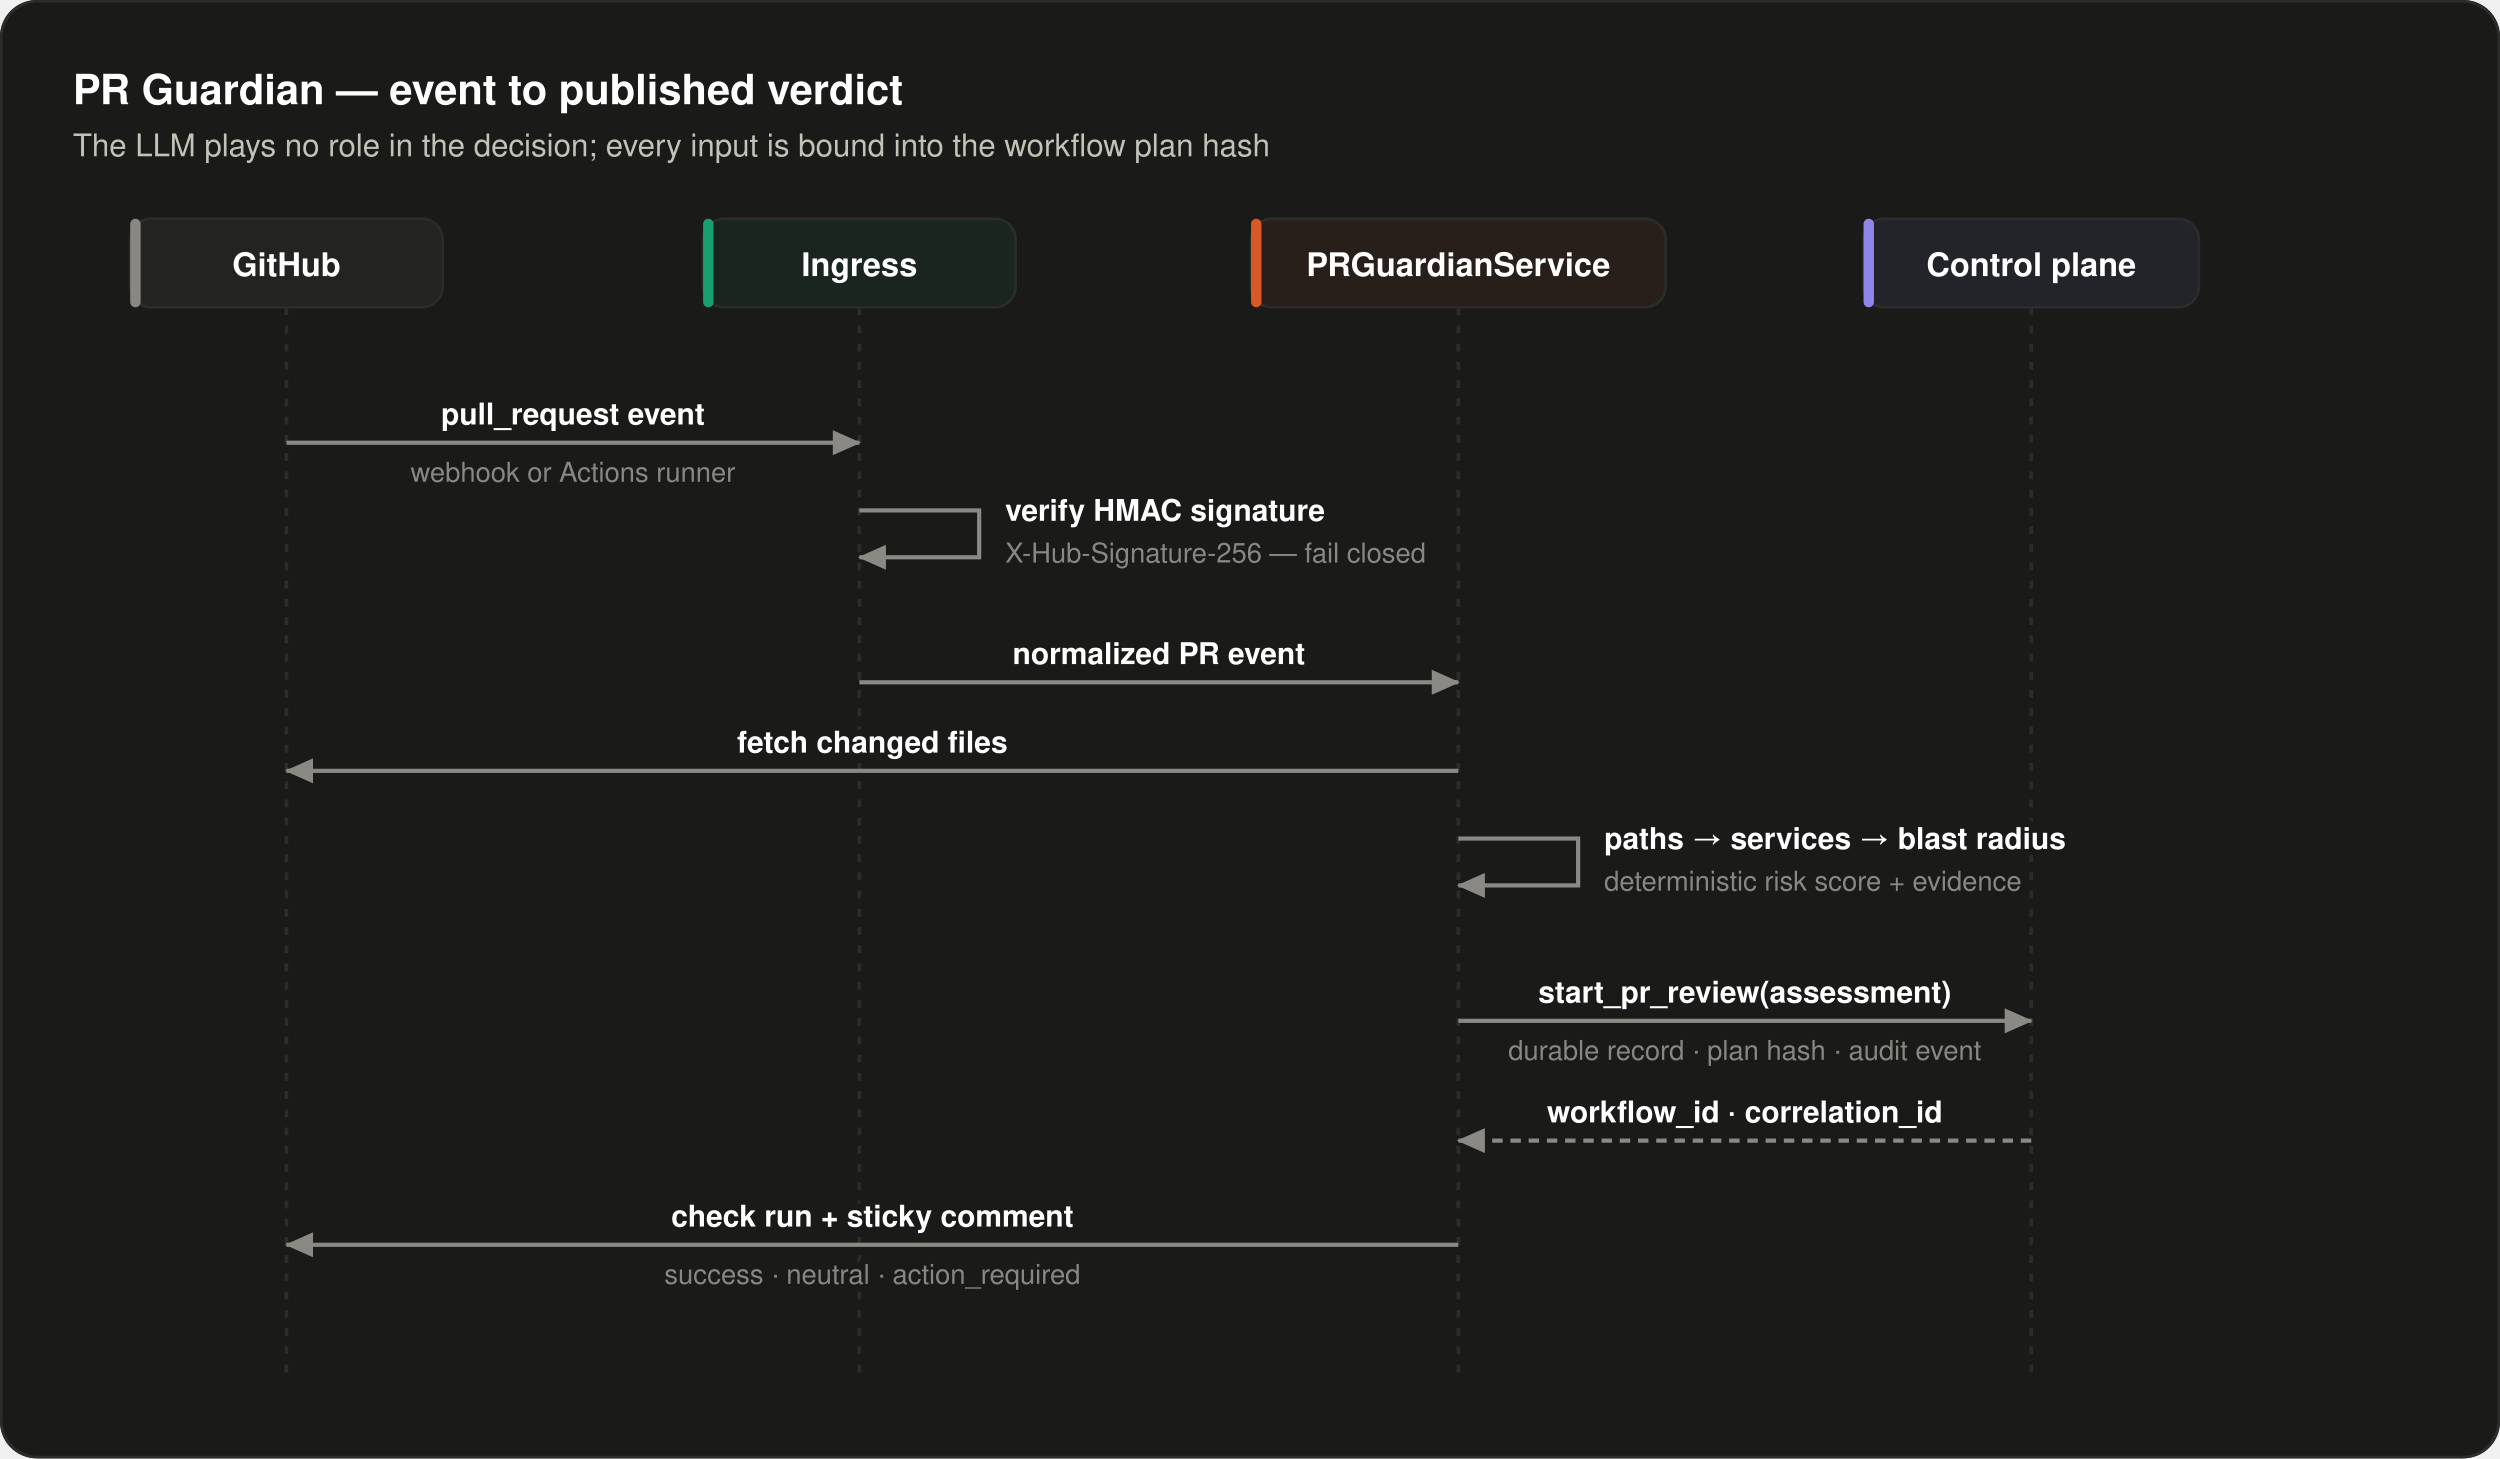
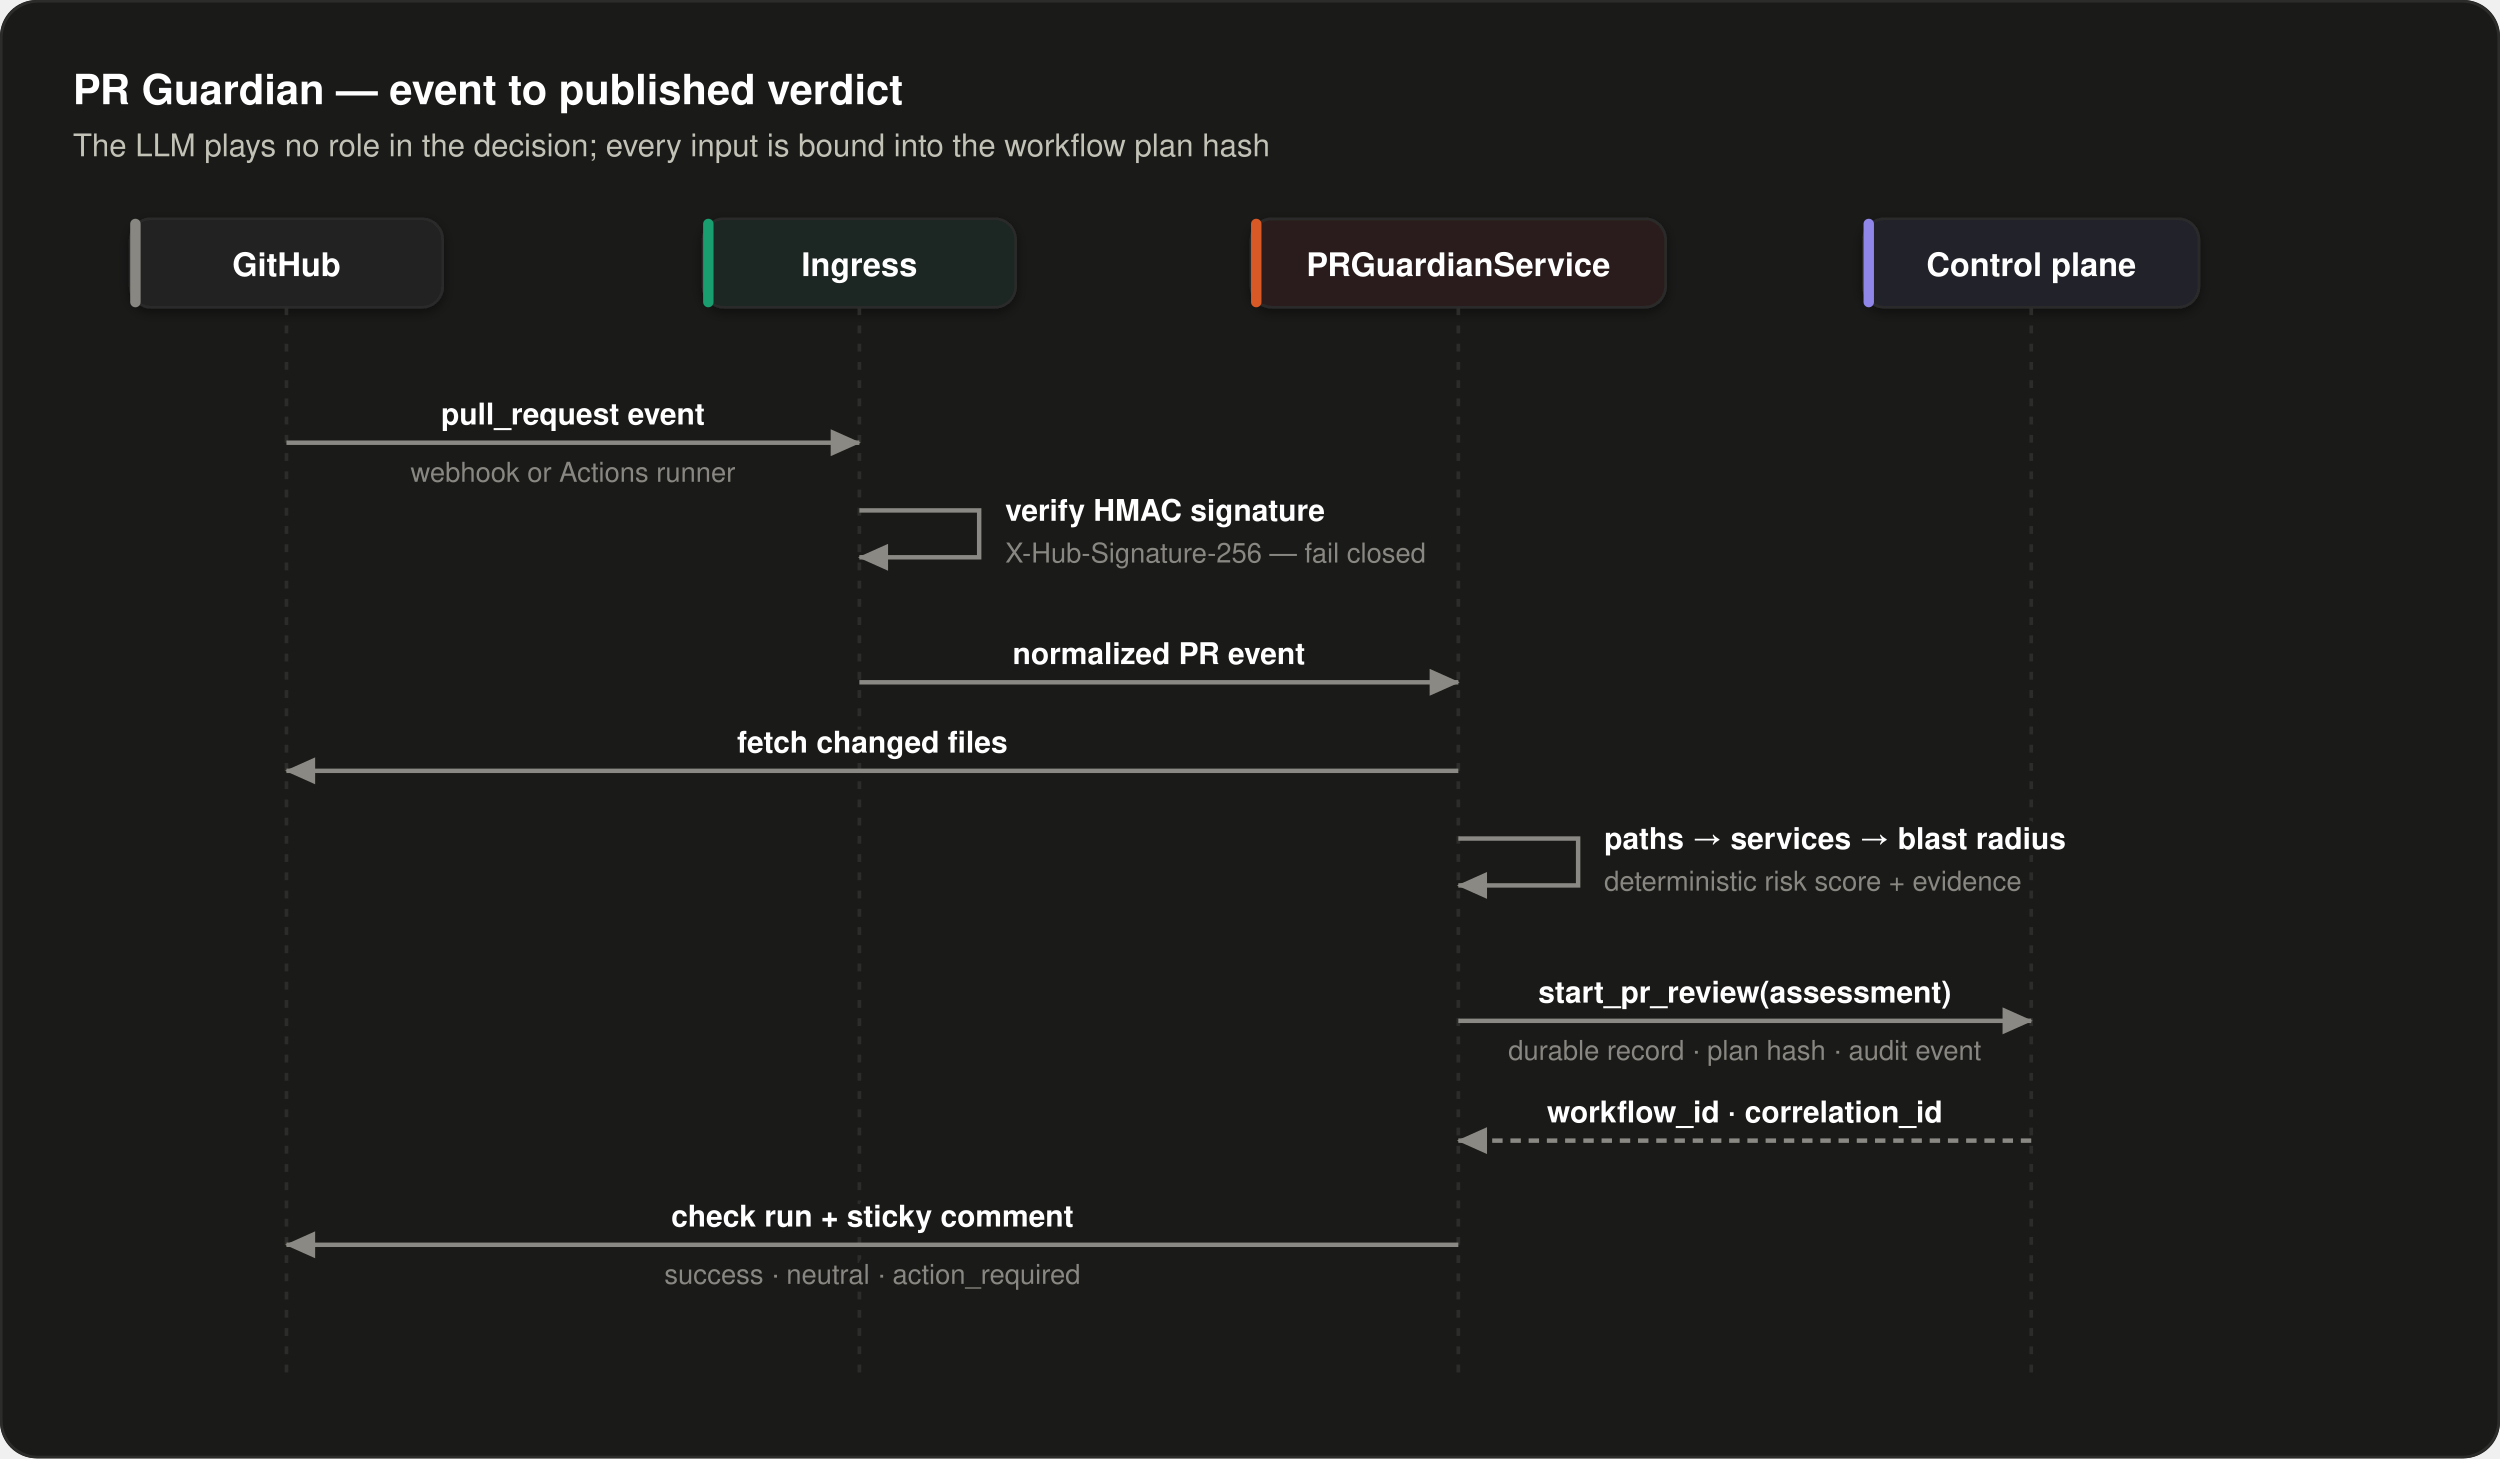
<svg xmlns="http://www.w3.org/2000/svg" viewBox="0 0 960 560" font-family="system-ui, -apple-system, 'Segoe UI', Helvetica, Arial, sans-serif" role="img" aria-label="PR Guardian: webhook or CI event to deterministic risk, durable workflow and a published check">
  <defs>
-     <marker id="arrow-dark" viewBox="0 0 10 10" refX="8.5" refY="5" markerWidth="7.5" markerHeight="7.5" orient="auto-start-reverse">
-       <path d="M 0 1 L 9 5 L 0 9 z" fill="#8b8983" />
+     <filter id="soft-dark" x="-12%" y="-12%" width="124%" height="130%">
+       <feDropShadow dx="0" dy="1.5" stdDeviation="2.2" flood-color="#000000" flood-opacity="0.45" />
+     </filter>
+     <marker id="arrow-dark" viewBox="0 0 10 10" refX="8.6" refY="5" markerWidth="8" markerHeight="8" orient="auto-start-reverse">
+       <path d="M 0.5 1.2 L 9 5 L 0.5 8.8 z" fill="#8b8983" />
    </marker>
-     <marker id="arrow-good-dark" viewBox="0 0 10 10" refX="8.5" refY="5" markerWidth="7.5" markerHeight="7.5" orient="auto-start-reverse">
-       <path d="M 0 1 L 9 5 L 0 9 z" fill="#0ca30c" />
+     <marker id="arrow-good-dark" viewBox="0 0 10 10" refX="8.6" refY="5" markerWidth="8" markerHeight="8" orient="auto-start-reverse">
+       <path d="M 0.5 1.2 L 9 5 L 0.5 8.8 z" fill="#0ca30c" />
    </marker>
-     <marker id="arrow-bad-dark" viewBox="0 0 10 10" refX="8.5" refY="5" markerWidth="7.5" markerHeight="7.5" orient="auto-start-reverse">
-       <path d="M 0 1 L 9 5 L 0 9 z" fill="#e66767" />
+     <marker id="arrow-bad-dark" viewBox="0 0 10 10" refX="8.6" refY="5" markerWidth="8" markerHeight="8" orient="auto-start-reverse">
+       <path d="M 0.5 1.2 L 9 5 L 0.5 8.8 z" fill="#e66767" />
    </marker>
-     <marker id="arrow-warn-dark" viewBox="0 0 10 10" refX="8.5" refY="5" markerWidth="7.5" markerHeight="7.5" orient="auto-start-reverse">
-       <path d="M 0 1 L 9 5 L 0 9 z" fill="#ec835a" />
+     <marker id="arrow-warn-dark" viewBox="0 0 10 10" refX="8.6" refY="5" markerWidth="8" markerHeight="8" orient="auto-start-reverse">
+       <path d="M 0.5 1.2 L 9 5 L 0.5 8.8 z" fill="#ec835a" />
    </marker>
  </defs>
  <rect x="0" y="0" width="960" height="560" rx="14" fill="#1a1a19" />
  <rect x="0.5" y="0.5" width="959" height="559" rx="14" fill="none" stroke="#2c2c2a" stroke-width="1" />
  <text x="28" y="40" font-size="16" text-anchor="start" fill="#ffffff" font-weight="700">PR Guardian — event to published verdict</text>
  <text x="28" y="60" font-size="12" text-anchor="start" fill="#c3c2b7" font-weight="normal">The LLM plays no role in the decision; every input is bound into the workflow plan hash</text>
-   <rect x="50.0" y="84" width="120" height="34" rx="8" fill="#232321" stroke="#2c2c2a" stroke-width="1" />
+   <rect x="50.0" y="84" width="120" height="34" rx="8" fill="#232321" stroke="#2c2c2a" stroke-width="1" filter="url(#soft-dark)" />
  <rect x="50.0" y="84" width="4" height="34" rx="2" fill="#898781" />
  <text x="110" y="106" font-size="12.5" text-anchor="middle" fill="#ffffff" font-weight="600">GitHub</text>
  <line x1="110" y1="118" x2="110" y2="530" stroke="#2c2c2a" stroke-width="1.4" stroke-dasharray="3 4" />
-   <rect x="270.0" y="84" width="120" height="34" rx="8" fill="#1a2520" stroke="#2c2c2a" stroke-width="1" />
+   <rect x="270.0" y="84" width="120" height="34" rx="8" fill="#1a2520" stroke="#2c2c2a" stroke-width="1" filter="url(#soft-dark)" />
  <rect x="270.0" y="84" width="4" height="34" rx="2" fill="#199e70" />
  <text x="330" y="106" font-size="12.5" text-anchor="middle" fill="#ffffff" font-weight="600">Ingress</text>
  <line x1="330" y1="118" x2="330" y2="530" stroke="#2c2c2a" stroke-width="1.4" stroke-dasharray="3 4" />
-   <rect x="480.4" y="84" width="159.2" height="34" rx="8" fill="#291f1a" stroke="#2c2c2a" stroke-width="1" />
+   <rect x="480.4" y="84" width="159.2" height="34" rx="8" fill="#291f1a" stroke="#2c2c2a" stroke-width="1" filter="url(#soft-dark)" />
  <rect x="480.4" y="84" width="4" height="34" rx="2" fill="#d95926" />
  <text x="560" y="106" font-size="12.5" text-anchor="middle" fill="#ffffff" font-weight="600">PRGuardianService</text>
  <line x1="560" y1="118" x2="560" y2="530" stroke="#2c2c2a" stroke-width="1.4" stroke-dasharray="3 4" />
-   <rect x="715.6" y="84" width="128.8" height="34" rx="8" fill="#23232a" stroke="#2c2c2a" stroke-width="1" />
+   <rect x="715.6" y="84" width="128.8" height="34" rx="8" fill="#23232a" stroke="#2c2c2a" stroke-width="1" filter="url(#soft-dark)" />
  <rect x="715.6" y="84" width="4" height="34" rx="2" fill="#9085e9" />
  <text x="780" y="106" font-size="12.5" text-anchor="middle" fill="#ffffff" font-weight="600">Control plane</text>
  <line x1="780" y1="118" x2="780" y2="530" stroke="#2c2c2a" stroke-width="1.4" stroke-dasharray="3 4" />
-   <path d="M 110 170 L 330 170" fill="none" stroke="#8b8983" stroke-width="1.6" marker-end="url(#arrow-dark)" />
+   <path d="M 110 170 L 330 170" fill="none" stroke="#8b8983" stroke-width="1.7" marker-end="url(#arrow-dark)" />
  <text x="220.0" y="163" font-size="11.5" text-anchor="middle" fill="#ffffff" font-weight="600" paint-order="stroke" stroke="#1a1a19" stroke-width="5" stroke-linejoin="round">pull_request event</text>
  <text x="220.0" y="185" font-size="10.5" text-anchor="middle" fill="#898781" font-weight="normal" paint-order="stroke" stroke="#1a1a19" stroke-width="5" stroke-linejoin="round">webhook or Actions runner</text>
-   <path d="M 330 196 h 46 v 18 h -46" fill="none" stroke="#8b8983" stroke-width="1.6" marker-end="url(#arrow-dark)" />
+   <path d="M 330 196 h 46 v 18 h -46" fill="none" stroke="#8b8983" stroke-width="1.7" marker-end="url(#arrow-dark)" />
  <text x="386" y="200" font-size="11.5" text-anchor="start" fill="#ffffff" font-weight="600" paint-order="stroke" stroke="#1a1a19" stroke-width="5" stroke-linejoin="round">verify HMAC signature</text>
  <text x="386" y="216" font-size="10.5" text-anchor="start" fill="#898781" font-weight="normal" paint-order="stroke" stroke="#1a1a19" stroke-width="5" stroke-linejoin="round">X-Hub-Signature-256 — fail closed</text>
-   <path d="M 330 262 L 560 262" fill="none" stroke="#8b8983" stroke-width="1.6" marker-end="url(#arrow-dark)" />
+   <path d="M 330 262 L 560 262" fill="none" stroke="#8b8983" stroke-width="1.7" marker-end="url(#arrow-dark)" />
  <text x="445.0" y="255" font-size="11.5" text-anchor="middle" fill="#ffffff" font-weight="600" paint-order="stroke" stroke="#1a1a19" stroke-width="5" stroke-linejoin="round">normalized PR event</text>
-   <path d="M 560 296 L 110 296" fill="none" stroke="#8b8983" stroke-width="1.6" marker-end="url(#arrow-dark)" />
+   <path d="M 560 296 L 110 296" fill="none" stroke="#8b8983" stroke-width="1.7" marker-end="url(#arrow-dark)" />
  <text x="335.0" y="289" font-size="11.5" text-anchor="middle" fill="#ffffff" font-weight="600" paint-order="stroke" stroke="#1a1a19" stroke-width="5" stroke-linejoin="round">fetch changed files</text>
-   <path d="M 560 322 h 46 v 18 h -46" fill="none" stroke="#8b8983" stroke-width="1.6" marker-end="url(#arrow-dark)" />
+   <path d="M 560 322 h 46 v 18 h -46" fill="none" stroke="#8b8983" stroke-width="1.7" marker-end="url(#arrow-dark)" />
  <text x="616" y="326" font-size="11.5" text-anchor="start" fill="#ffffff" font-weight="600" paint-order="stroke" stroke="#1a1a19" stroke-width="5" stroke-linejoin="round">paths → services → blast radius</text>
  <text x="616" y="342" font-size="10.5" text-anchor="start" fill="#898781" font-weight="normal" paint-order="stroke" stroke="#1a1a19" stroke-width="5" stroke-linejoin="round">deterministic risk score + evidence</text>
-   <path d="M 560 392 L 780 392" fill="none" stroke="#8b8983" stroke-width="1.6" marker-end="url(#arrow-dark)" />
+   <path d="M 560 392 L 780 392" fill="none" stroke="#8b8983" stroke-width="1.7" marker-end="url(#arrow-dark)" />
  <text x="670.0" y="385" font-size="11.5" text-anchor="middle" fill="#ffffff" font-weight="600" paint-order="stroke" stroke="#1a1a19" stroke-width="5" stroke-linejoin="round">start_pr_review(assessment)</text>
  <text x="670.0" y="407" font-size="10.5" text-anchor="middle" fill="#898781" font-weight="normal" paint-order="stroke" stroke="#1a1a19" stroke-width="5" stroke-linejoin="round">durable record · plan hash · audit event</text>
-   <path d="M 780 438 L 560 438" fill="none" stroke="#8b8983" stroke-width="1.6" stroke-dasharray="4 3" marker-end="url(#arrow-dark)" />
+   <path d="M 780 438 L 560 438" fill="none" stroke="#8b8983" stroke-width="1.7" stroke-dasharray="4 3" marker-end="url(#arrow-dark)" />
  <text x="670.0" y="431" font-size="11.5" text-anchor="middle" fill="#ffffff" font-weight="600" paint-order="stroke" stroke="#1a1a19" stroke-width="5" stroke-linejoin="round">workflow_id · correlation_id</text>
-   <path d="M 560 478 L 110 478" fill="none" stroke="#8b8983" stroke-width="1.6" marker-end="url(#arrow-dark)" />
+   <path d="M 560 478 L 110 478" fill="none" stroke="#8b8983" stroke-width="1.7" marker-end="url(#arrow-dark)" />
  <text x="335.0" y="471" font-size="11.5" text-anchor="middle" fill="#ffffff" font-weight="600" paint-order="stroke" stroke="#1a1a19" stroke-width="5" stroke-linejoin="round">check run + sticky comment</text>
  <text x="335.0" y="493" font-size="10.5" text-anchor="middle" fill="#898781" font-weight="normal" paint-order="stroke" stroke="#1a1a19" stroke-width="5" stroke-linejoin="round">success · neutral · action_required</text>
</svg>
